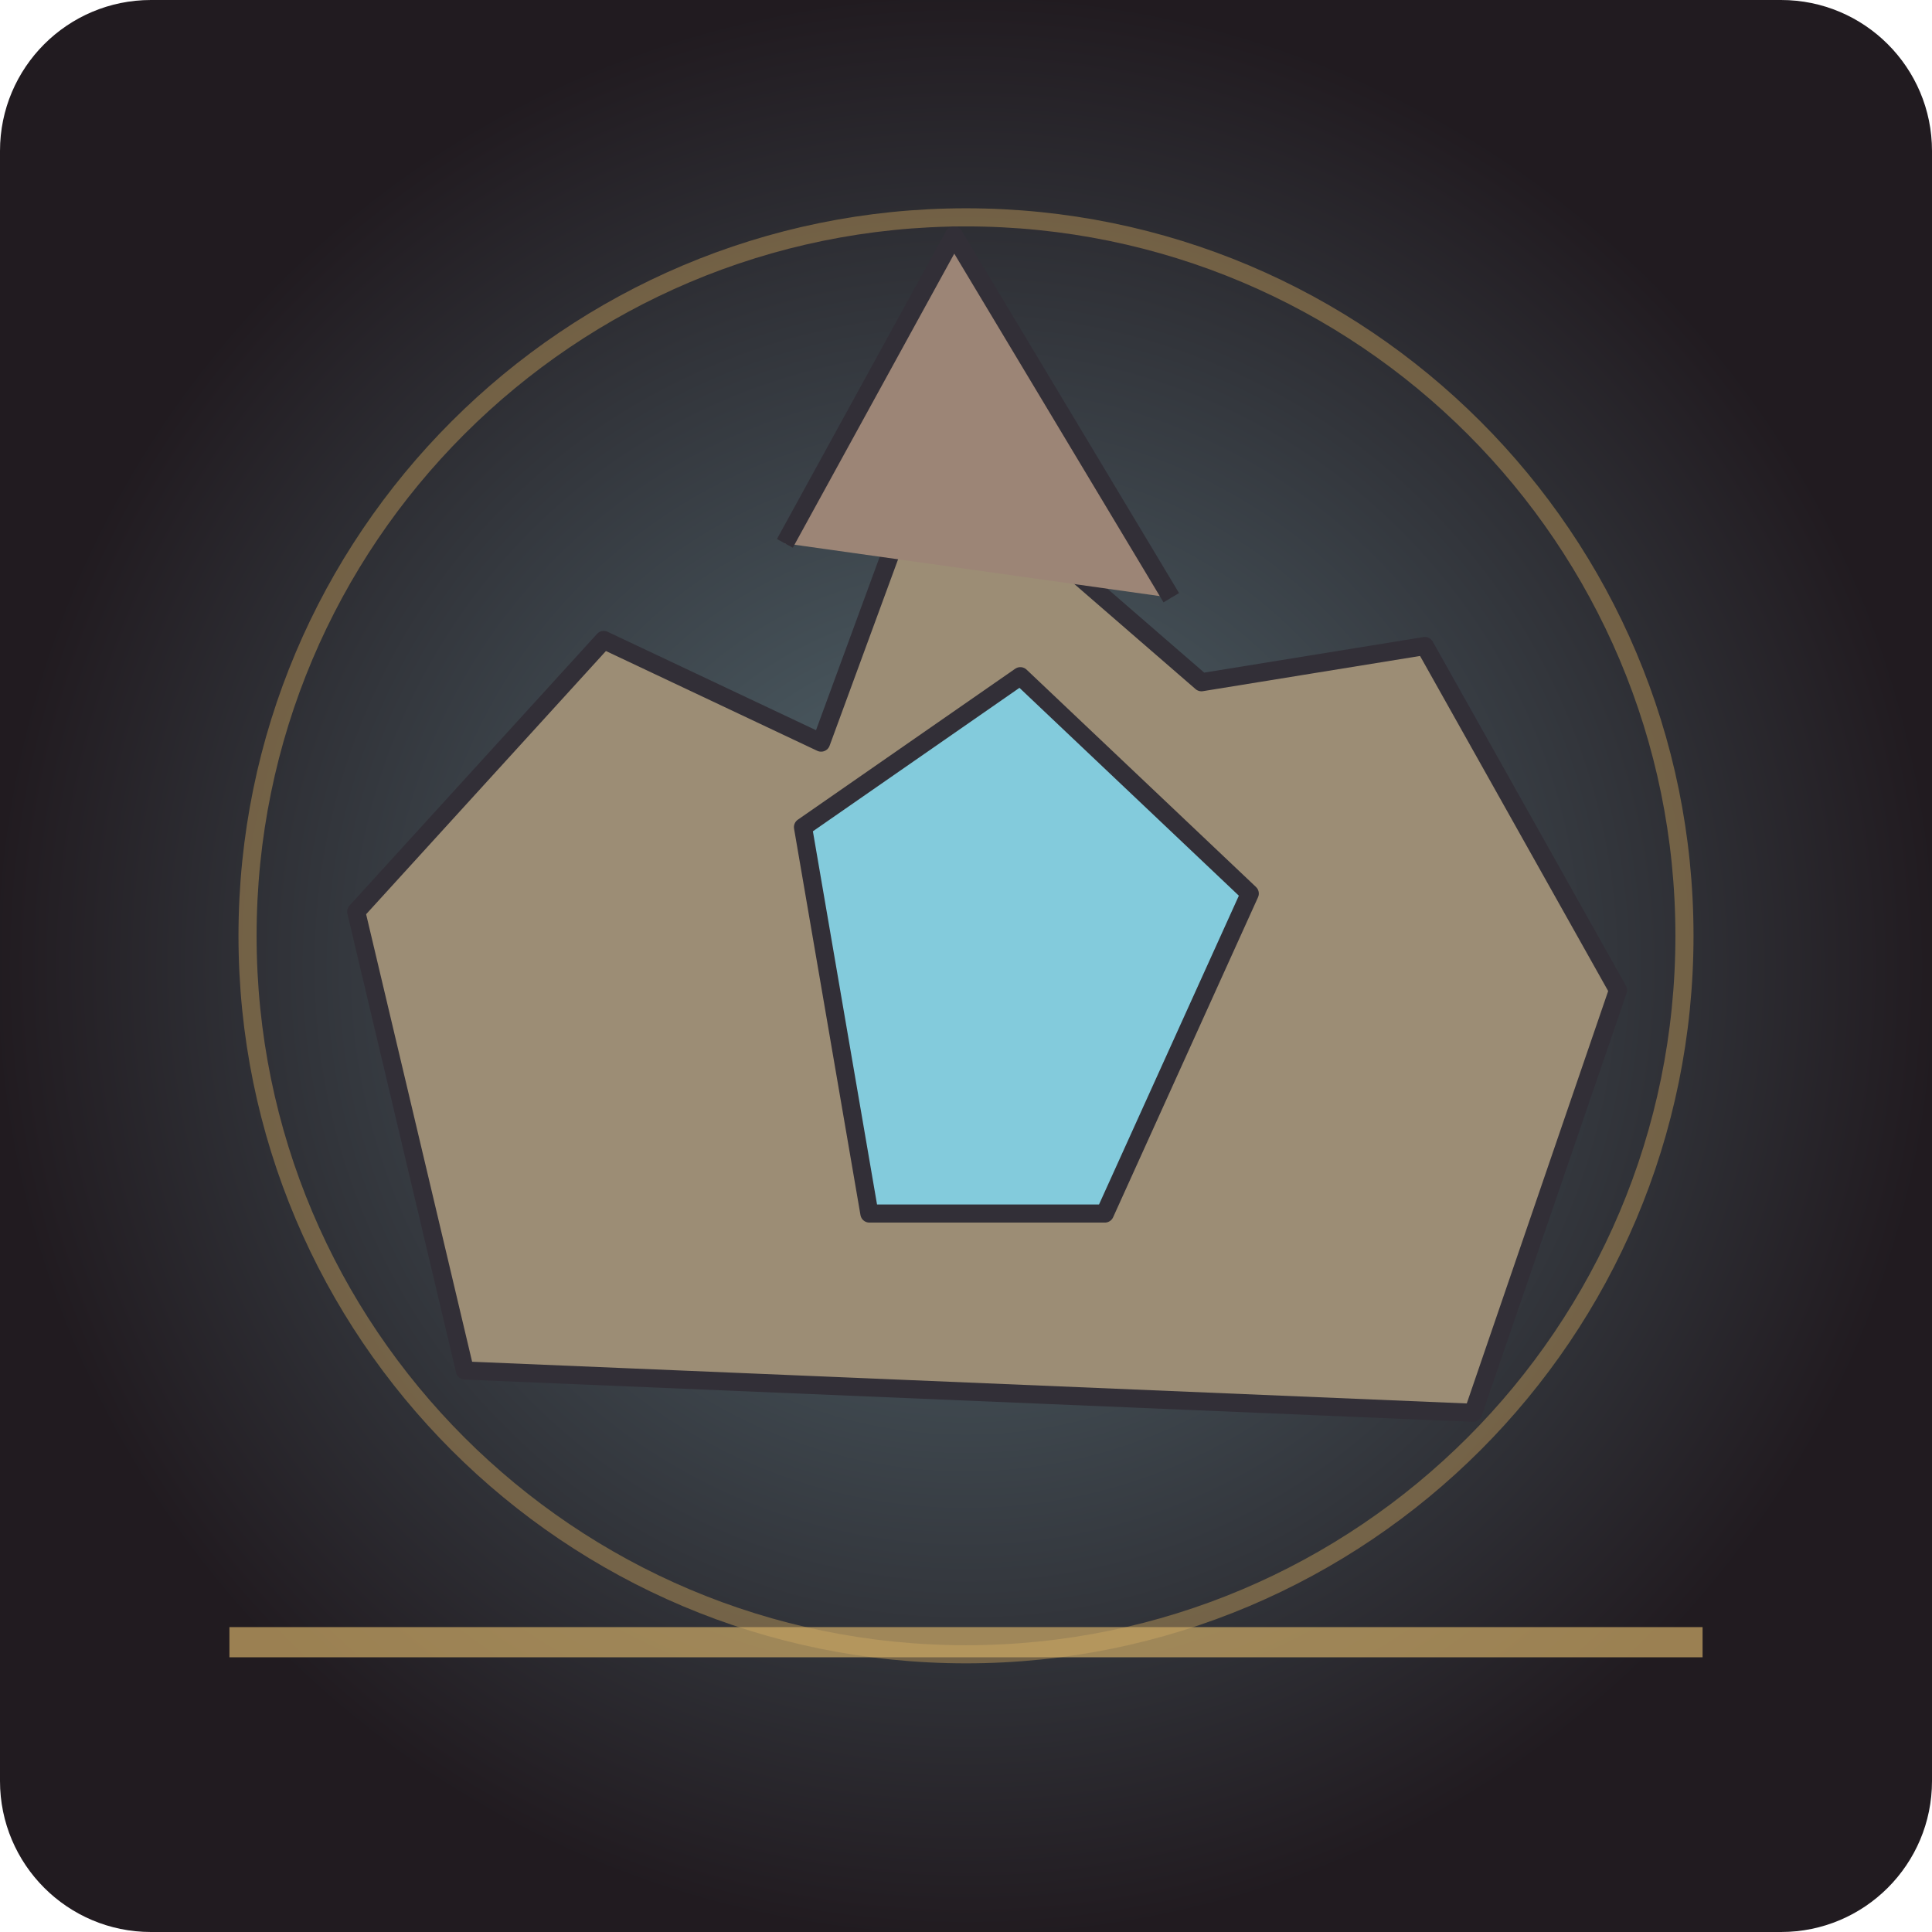
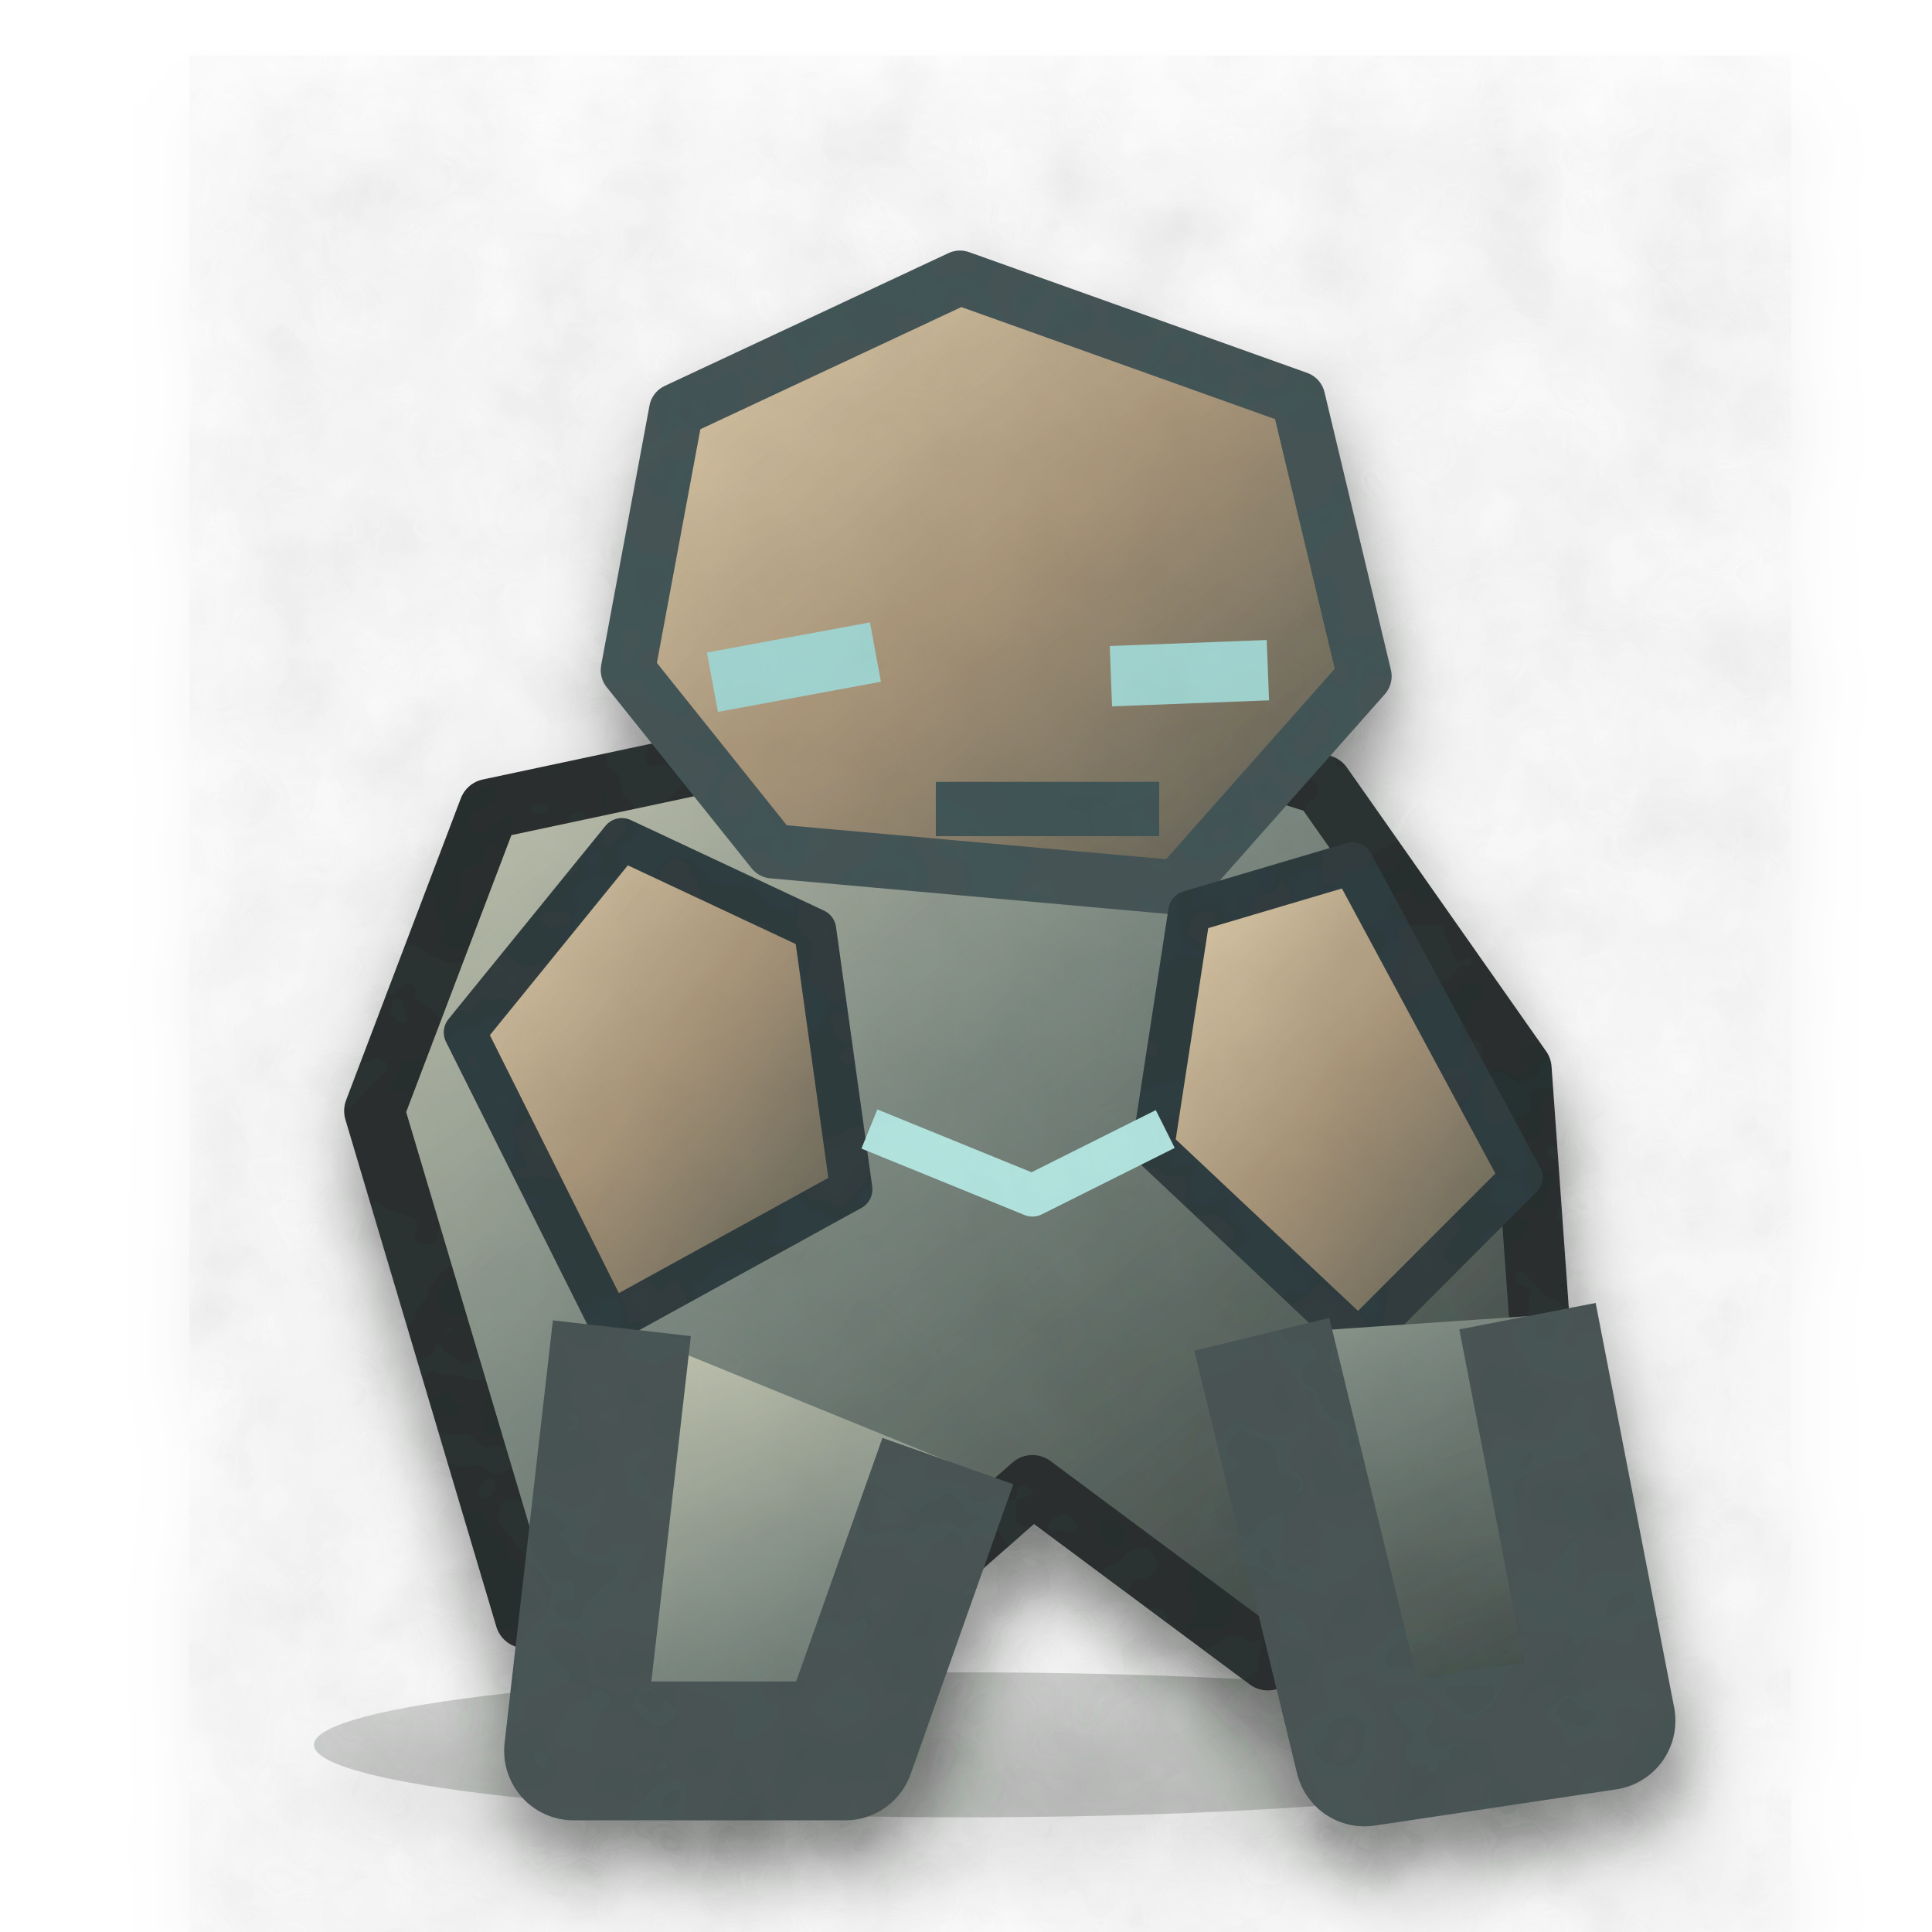
<svg xmlns="http://www.w3.org/2000/svg" viewBox="0 0 320 320" role="img" aria-label="golem">
  <defs>
-     <radialGradient id="bg">
-       <stop stop-color="#566b73" />
-       <stop offset="1" stop-color="#211b20" />
-     </radialGradient>
+     <linearGradient id="hide" x1="0" y1="0" x2="1" y2="1">
+       <stop stop-color="#c1a47e" />
+       <stop offset=".45" stop-color="#8d7860" />
+       <stop offset="1" stop-color="#36382f" />
+     </linearGradient>
+     <linearGradient id="cloth" x1="0" y1="0" x2=".7" y2="1">
+       <stop stop-color="#869083" />
+       <stop offset=".48" stop-color="#4f6158" />
+       <stop offset="1" stop-color="#252c2b" />
+     </linearGradient>
+     <linearGradient id="wood" x1="0" y1="0" x2="1" y2="1">
+       <stop stop-color="#c5a473" />
+       <stop offset=".5" stop-color="#7c5b3e" />
+       <stop offset="1" stop-color="#352b26" />
+     </linearGradient>
+     <linearGradient id="iron" x1="0" y1="0" x2="1" y2="1">
+       <stop stop-color="#d0d0ba" />
+       <stop offset=".45" stop-color="#7b8880" />
+       <stop offset="1" stop-color="#333c3a" />
+     </linearGradient>
+     <linearGradient id="bone" x1="0" y1="0" x2="1" y2="1">
+       <stop stop-color="#e3d2b0" />
+       <stop offset=".5" stop-color="#a79479" />
+       <stop offset="1" stop-color="#53574e" />
+     </linearGradient>
+     <filter id="brush" x="-15%" y="-15%" width="130%" height="130%">
+       <feTurbulence type="fractalNoise" baseFrequency=".07" numOctaves="3" seed="13" result="n" />
+       <feColorMatrix in="n" type="saturate" values="0" result="s" />
+       <feComponentTransfer in="s" result="a">
+         <feFuncA type="linear" slope=".14" />
+       </feComponentTransfer>
+       <feBlend in="SourceGraphic" in2="a" mode="multiply" />
+     </filter>
+     <filter id="shade" x="-30%" y="-30%" width="160%" height="160%">
+       <feDropShadow dx="1" dy="8" stdDeviation="6" flood-color="#151b17" flood-opacity=".65" />
+     </filter>
  </defs>
-   <rect width="320" height="320" rx="25" fill="url(#bg)" />
-   <circle cx="160" cy="155" r="119" fill="none" stroke="#d9ac61" stroke-opacity=".4" stroke-width="3" />
-   <g fill="#9c8d75" stroke="#322f37" stroke-width="3" stroke-linejoin="round">
-     <path d="M77 227L59 151L100 106L136 123L154 74L199 113L236 107L268 164L244 234Z" />
-     <path d="M133 137L169 112L207 148L183 201L144 201Z" fill="#83cbdc" />
-     <path d="M130 90L158 39L194 99" fill="#9c8576" />
+   <g filter="url(#shade)">
+     <ellipse cx="160" cy="289" rx="108" ry="12" fill="#111712" opacity=".18" />
+     <g filter="url(#brush)" stroke-linejoin="round">
+       <path d="M81 134L62 184L87 268L138 275L171 246L210 275L257 247L252 177L219 130L174 116L128 124Z" fill="url(#iron)" stroke="#2b3030" stroke-width="10" />
+       <path d="M112 68L159 46L215 66L226 112L195 147L128 141L104 111Z" fill="url(#bone)" stroke="#455457" stroke-width="9" />
+       <path d="M118 113L145 108M184 112L210 111" stroke="#a1d4d0" stroke-width="10" />
+       <path d="M155 134L192 134" stroke="#425456" stroke-width="9" />
+       <path d="M103 139L77 171L101 219L141 197L135 154Z" fill="url(#bone)" stroke="#323d40" stroke-width="7" />
+       <path d="M197 151L224 143L252 195L225 222L191 190Z" fill="url(#bone)" stroke="#323d40" stroke-width="7" />
+       <path d="M144 187L171 198L193 187" stroke="#b3e4df" stroke-width="7" fill="none" />
+       <path d="M103 220L95 290L140 290L157 242M209 221L226 291L266 285L253 218" fill="url(#iron)" stroke="#485555" stroke-width="23" />
+     </g>
  </g>
-   <path d="M38 272H282" stroke="#cfab67" stroke-opacity=".7" stroke-width="5" />
</svg>
